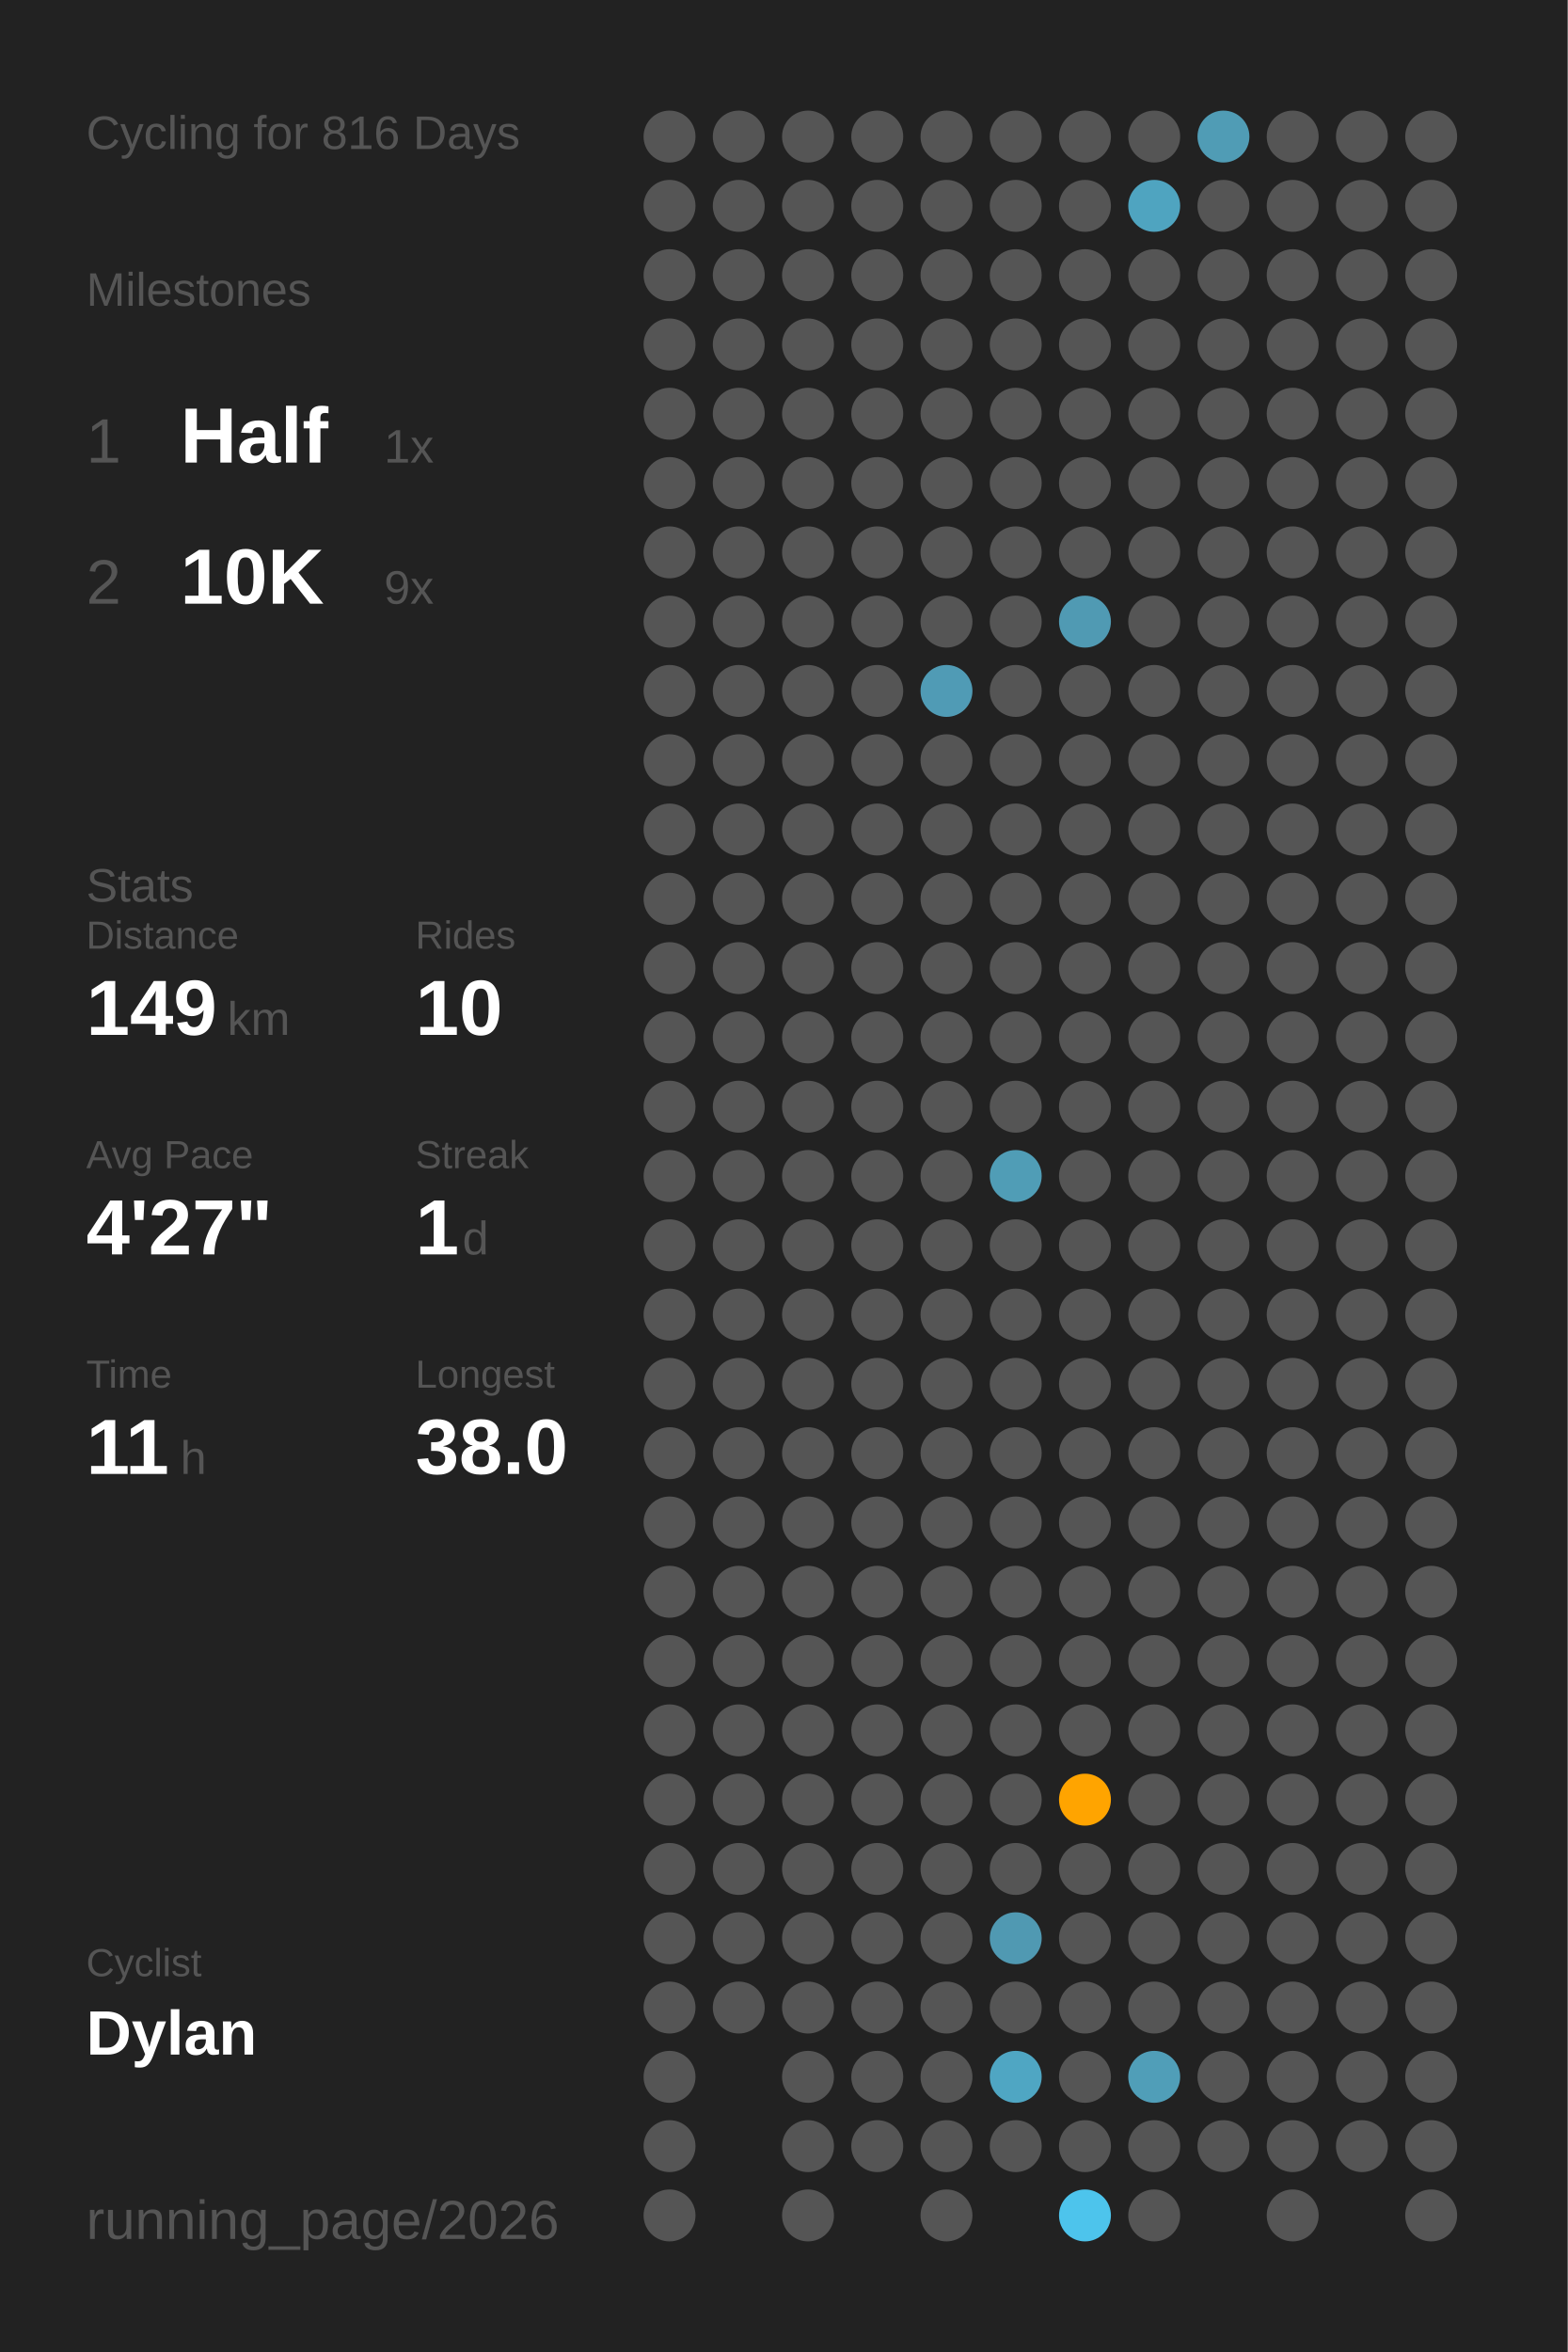
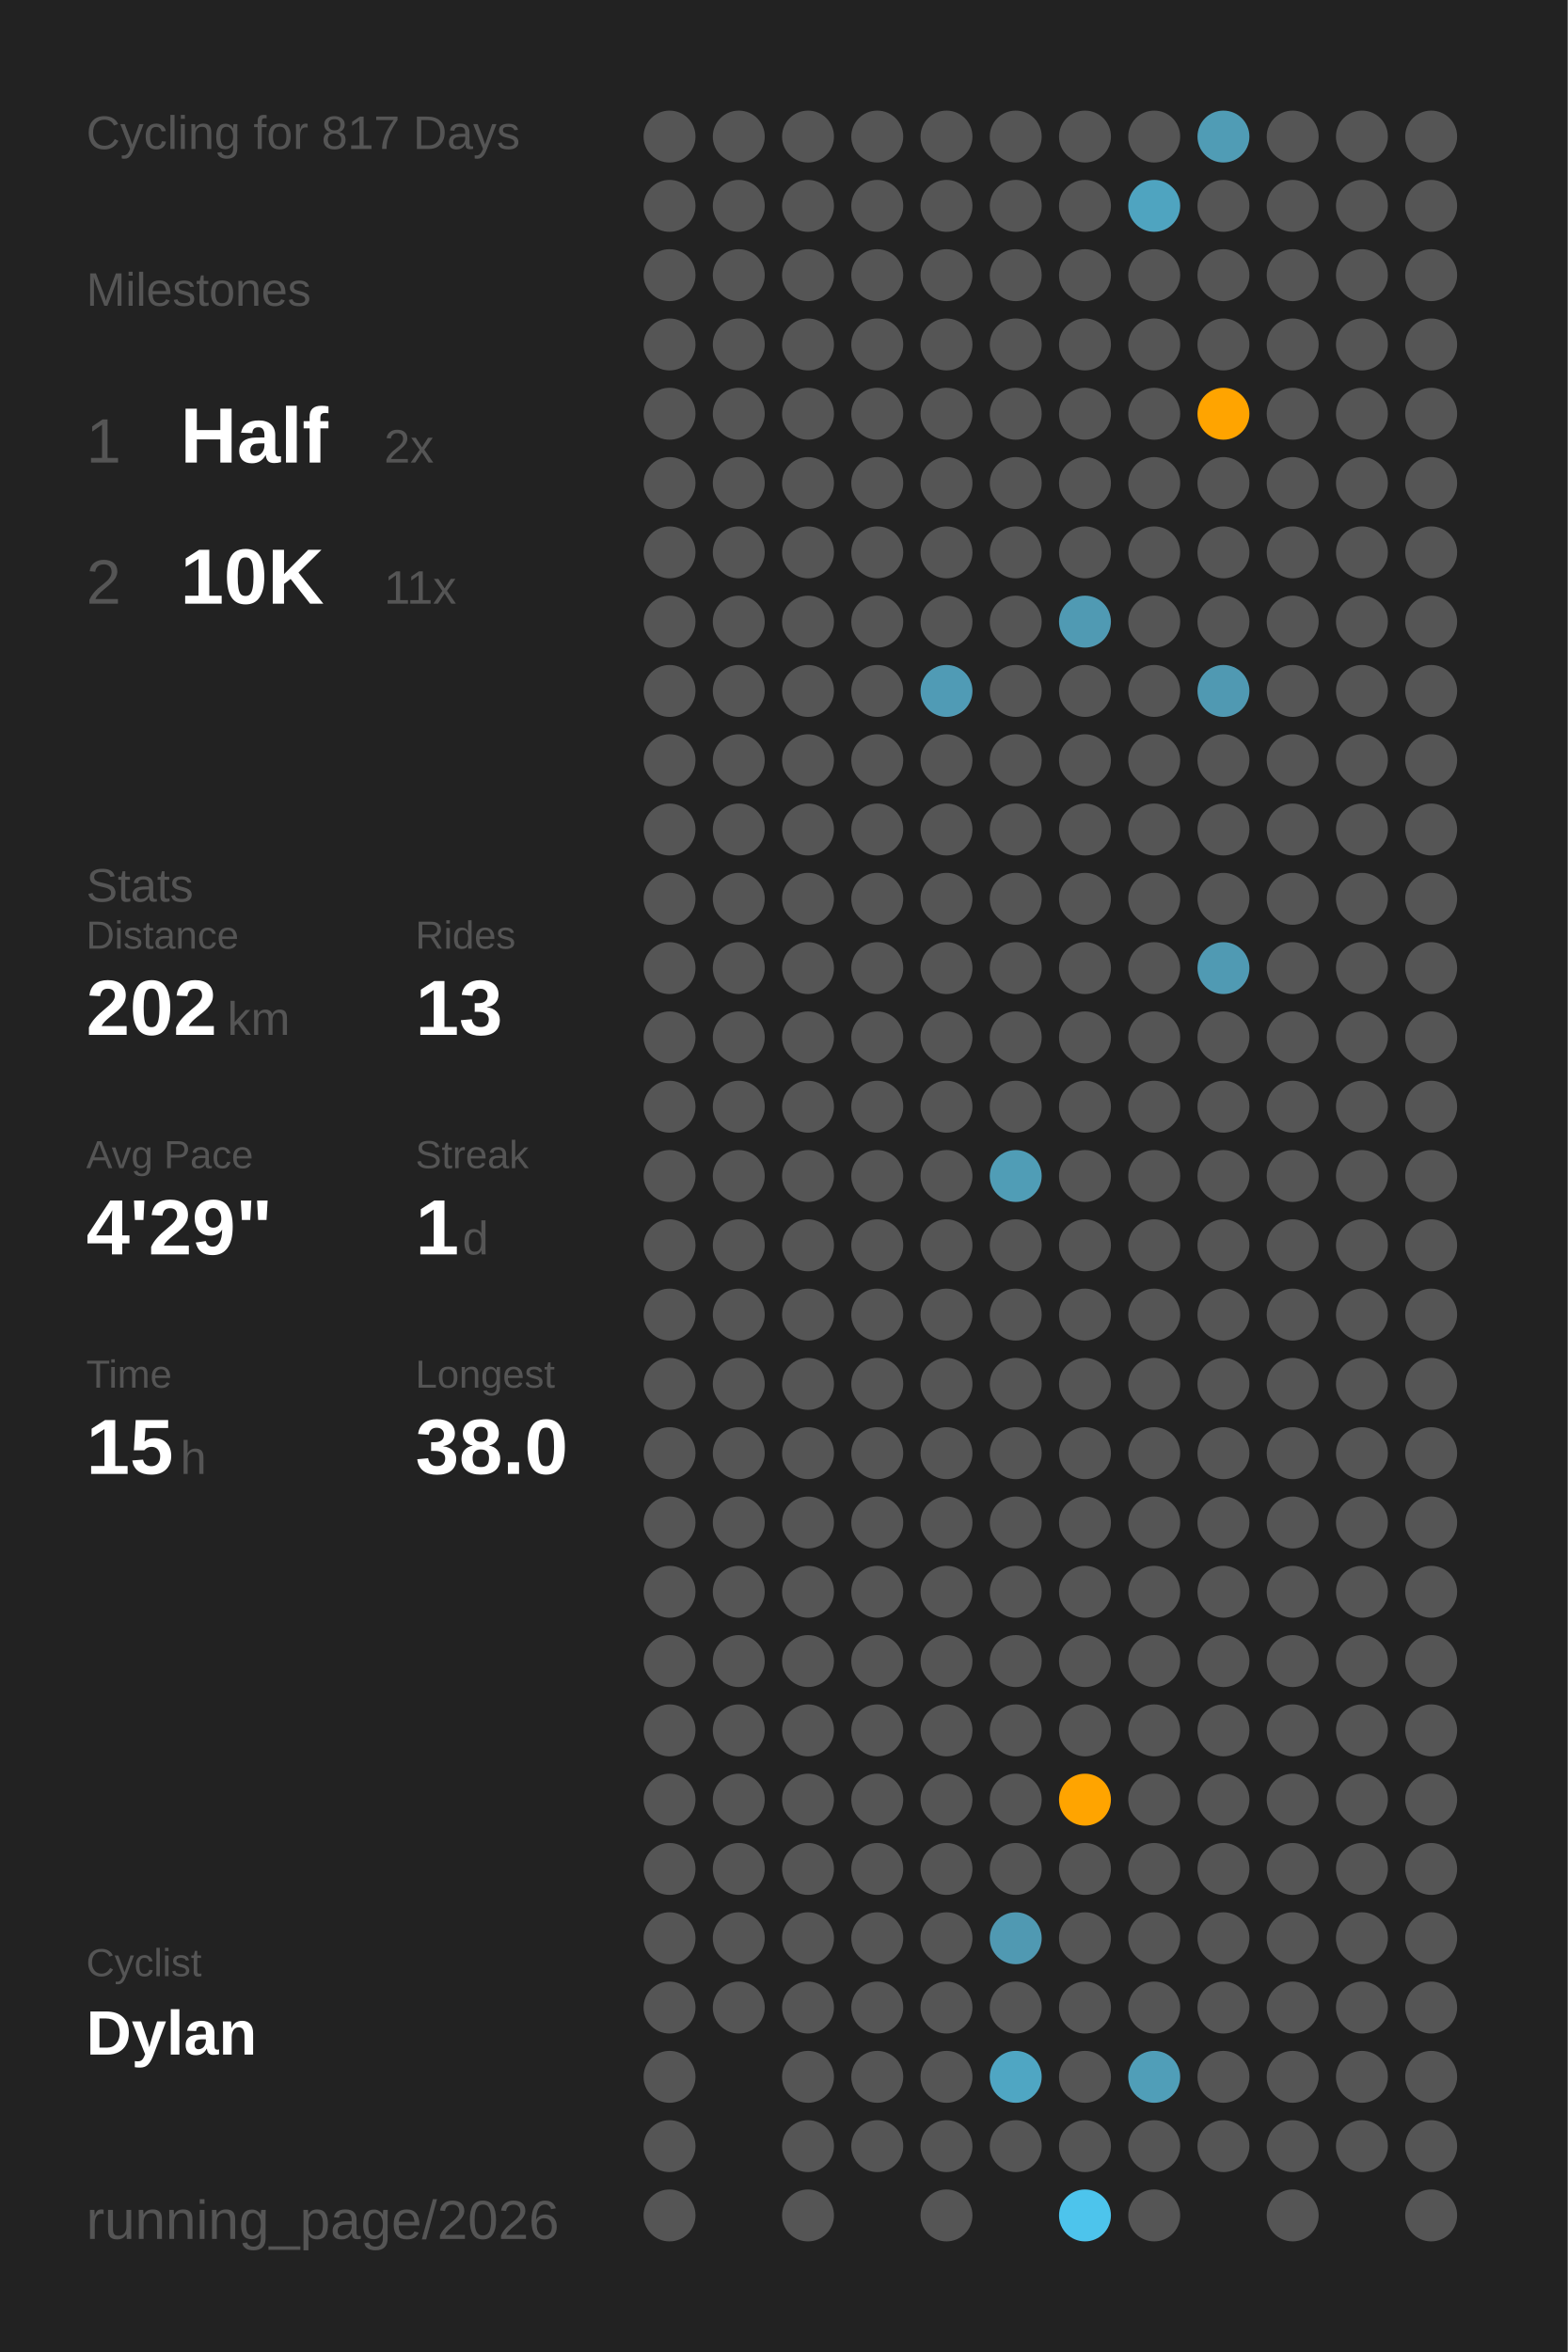
<svg xmlns="http://www.w3.org/2000/svg" baseProfile="full" class="activity-poster" data-activity-mode="cycling" data-poster-role="poster" data-poster-type="year_summary" height="300mm" version="1.1" viewBox="0,0,200,300" width="200mm">
  <defs />
  <rect class="poster-background" data-poster-role="background" fill="#222222" height="300" stroke="none" width="200" x="0" y="0" />
-   <text fill="#555555" style="font-size:6px; font-family:Arial;" x="11" y="19">Cycling for 816 Days</text>
+   <text fill="#555555" style="font-size:6px; font-family:Arial;" x="11" y="19">Cycling for 817 Days</text>
  <text fill="#555555" style="font-size:6px; font-family:Arial;" x="11" y="39">Milestones</text>
  <text fill="#555555" style="font-size:8px; font-family:Arial;" x="11" y="59">1</text>
  <text fill="#FFFFFF" style="font-size:10px; font-family:Arial; font-weight:bold;" x="23" y="59">Half</text>
-   <text fill="#555555" style="font-size:6px; font-family:Arial;" x="49" y="59">1x</text>
+   <text fill="#555555" style="font-size:6px; font-family:Arial;" x="49" y="59">2x</text>
  <text fill="#555555" style="font-size:8px; font-family:Arial;" x="11" y="77">2</text>
  <text fill="#FFFFFF" style="font-size:10px; font-family:Arial; font-weight:bold;" x="23" y="77">10K</text>
-   <text fill="#555555" style="font-size:6px; font-family:Arial;" x="49" y="77">9x</text>
+   <text fill="#555555" style="font-size:6px; font-family:Arial;" x="49" y="77">11x</text>
  <text fill="#555555" style="font-size:6px; font-family:Arial;" x="11" y="115">Stats</text>
  <text fill="#555555" style="font-size:5px; font-family:Arial;" x="11" y="121">Distance</text>
-   <text fill="#FFFFFF" style="font-size:10px; font-family:Arial; font-weight:bold;" x="11" y="132">149</text>
+   <text fill="#FFFFFF" style="font-size:10px; font-family:Arial; font-weight:bold;" x="11" y="132">202</text>
  <text fill="#555555" style="font-size:6px; font-family:Arial;" x="29" y="132">km</text>
  <text fill="#555555" style="font-size:5px; font-family:Arial;" x="53" y="121">Rides</text>
-   <text fill="#FFFFFF" style="font-size:10px; font-family:Arial; font-weight:bold;" x="53" y="132">10</text>
+   <text fill="#FFFFFF" style="font-size:10px; font-family:Arial; font-weight:bold;" x="53" y="132">13</text>
  <text fill="#555555" style="font-size:5px; font-family:Arial;" x="11" y="149">Avg Pace</text>
-   <text fill="#FFFFFF" style="font-size:10px; font-family:Arial; font-weight:bold;" x="11" y="160">4'27"</text>
+   <text fill="#FFFFFF" style="font-size:10px; font-family:Arial; font-weight:bold;" x="11" y="160">4'29"</text>
  <text fill="#555555" style="font-size:5px; font-family:Arial;" x="53" y="149">Streak</text>
  <text fill="#FFFFFF" style="font-size:10px; font-family:Arial; font-weight:bold;" x="53" y="160">1</text>
  <text fill="#555555" style="font-size:6px; font-family:Arial;" x="59" y="160">d</text>
  <text fill="#555555" style="font-size:5px; font-family:Arial;" x="11" y="177">Time</text>
-   <text fill="#FFFFFF" style="font-size:10px; font-family:Arial; font-weight:bold;" x="11" y="188">11</text>
+   <text fill="#FFFFFF" style="font-size:10px; font-family:Arial; font-weight:bold;" x="11" y="188">15</text>
  <text fill="#555555" style="font-size:6px; font-family:Arial;" x="23" y="188">h</text>
  <text fill="#555555" style="font-size:5px; font-family:Arial;" x="53" y="177">Longest</text>
  <text fill="#FFFFFF" style="font-size:10px; font-family:Arial; font-weight:bold;" x="53" y="188">38.0</text>
  <text fill="#555555" style="font-size:5px; font-family:Arial;" x="11" y="252.065">Cyclist</text>
  <text fill="#FFFFFF" style="font-size:8px; font-family:Arial; font-weight:bold;" x="11" y="262.065">Dylan</text>
  <text fill="#555555" style="font-size:7px; font-family:Arial;" x="11" y="285.581">running_page/2026</text>
  <circle cx="85.417" cy="17.419" fill="#555555" r="3.312" />
  <circle cx="85.417" cy="26.258" fill="#555555" r="3.312" />
  <circle cx="85.417" cy="35.097" fill="#555555" r="3.312" />
  <circle cx="85.417" cy="43.935" fill="#555555" r="3.312" />
  <circle cx="85.417" cy="52.774" fill="#555555" r="3.312" />
  <circle cx="85.417" cy="61.613" fill="#555555" r="3.312" />
  <circle cx="85.417" cy="70.452" fill="#555555" r="3.312" />
  <circle cx="85.417" cy="79.29" fill="#555555" r="3.312" />
  <circle cx="85.417" cy="88.129" fill="#555555" r="3.312" />
  <circle cx="85.417" cy="96.968" fill="#555555" r="3.312" />
  <circle cx="85.417" cy="105.806" fill="#555555" r="3.312" />
  <circle cx="85.417" cy="114.645" fill="#555555" r="3.312" />
  <circle cx="85.417" cy="123.484" fill="#555555" r="3.312" />
  <circle cx="85.417" cy="132.323" fill="#555555" r="3.312" />
  <circle cx="85.417" cy="141.161" fill="#555555" r="3.312" />
  <circle cx="85.417" cy="150" fill="#555555" r="3.312" />
  <circle cx="85.417" cy="158.839" fill="#555555" r="3.312" />
  <circle cx="85.417" cy="167.677" fill="#555555" r="3.312" />
  <circle cx="85.417" cy="176.516" fill="#555555" r="3.312" />
  <circle cx="85.417" cy="185.355" fill="#555555" r="3.312" />
  <circle cx="85.417" cy="194.194" fill="#555555" r="3.312" />
  <circle cx="85.417" cy="203.032" fill="#555555" r="3.312" />
  <circle cx="85.417" cy="211.871" fill="#555555" r="3.312" />
  <circle cx="85.417" cy="220.71" fill="#555555" r="3.312" />
  <circle cx="85.417" cy="229.548" fill="#555555" r="3.312" />
  <circle cx="85.417" cy="238.387" fill="#555555" r="3.312" />
  <circle cx="85.417" cy="247.226" fill="#555555" r="3.312" />
  <circle cx="85.417" cy="256.065" fill="#555555" r="3.312" />
  <circle cx="85.417" cy="264.903" fill="#555555" r="3.312" />
  <circle cx="85.417" cy="273.742" fill="#555555" r="3.312" />
  <circle cx="85.417" cy="282.581" fill="#555555" r="3.312" />
  <circle cx="94.25" cy="17.419" fill="#555555" r="3.312" />
  <circle cx="94.25" cy="26.258" fill="#555555" r="3.312" />
  <circle cx="94.25" cy="35.097" fill="#555555" r="3.312" />
  <circle cx="94.25" cy="43.935" fill="#555555" r="3.312" />
  <circle cx="94.25" cy="52.774" fill="#555555" r="3.312" />
  <circle cx="94.25" cy="61.613" fill="#555555" r="3.312" />
  <circle cx="94.25" cy="70.452" fill="#555555" r="3.312" />
  <circle cx="94.25" cy="79.29" fill="#555555" r="3.312" />
  <circle cx="94.25" cy="88.129" fill="#555555" r="3.312" />
  <circle cx="94.25" cy="96.968" fill="#555555" r="3.312" />
  <circle cx="94.25" cy="105.806" fill="#555555" r="3.312" />
  <circle cx="94.25" cy="114.645" fill="#555555" r="3.312" />
  <circle cx="94.25" cy="123.484" fill="#555555" r="3.312" />
  <circle cx="94.25" cy="132.323" fill="#555555" r="3.312" />
  <circle cx="94.25" cy="141.161" fill="#555555" r="3.312" />
  <circle cx="94.25" cy="150" fill="#555555" r="3.312" />
  <circle cx="94.25" cy="158.839" fill="#555555" r="3.312" />
  <circle cx="94.25" cy="167.677" fill="#555555" r="3.312" />
  <circle cx="94.25" cy="176.516" fill="#555555" r="3.312" />
  <circle cx="94.25" cy="185.355" fill="#555555" r="3.312" />
  <circle cx="94.25" cy="194.194" fill="#555555" r="3.312" />
  <circle cx="94.25" cy="203.032" fill="#555555" r="3.312" />
  <circle cx="94.25" cy="211.871" fill="#555555" r="3.312" />
  <circle cx="94.25" cy="220.71" fill="#555555" r="3.312" />
  <circle cx="94.25" cy="229.548" fill="#555555" r="3.312" />
  <circle cx="94.25" cy="238.387" fill="#555555" r="3.312" />
  <circle cx="94.25" cy="247.226" fill="#555555" r="3.312" />
  <circle cx="94.25" cy="256.065" fill="#555555" r="3.312" />
  <circle cx="103.083" cy="17.419" fill="#555555" r="3.312" />
  <circle cx="103.083" cy="26.258" fill="#555555" r="3.312" />
  <circle cx="103.083" cy="35.097" fill="#555555" r="3.312" />
  <circle cx="103.083" cy="43.935" fill="#555555" r="3.312" />
  <circle cx="103.083" cy="52.774" fill="#555555" r="3.312" />
  <circle cx="103.083" cy="61.613" fill="#555555" r="3.312" />
  <circle cx="103.083" cy="70.452" fill="#555555" r="3.312" />
  <circle cx="103.083" cy="79.29" fill="#555555" r="3.312" />
  <circle cx="103.083" cy="88.129" fill="#555555" r="3.312" />
  <circle cx="103.083" cy="96.968" fill="#555555" r="3.312" />
  <circle cx="103.083" cy="105.806" fill="#555555" r="3.312" />
  <circle cx="103.083" cy="114.645" fill="#555555" r="3.312" />
  <circle cx="103.083" cy="123.484" fill="#555555" r="3.312" />
  <circle cx="103.083" cy="132.323" fill="#555555" r="3.312" />
  <circle cx="103.083" cy="141.161" fill="#555555" r="3.312" />
  <circle cx="103.083" cy="150" fill="#555555" r="3.312" />
  <circle cx="103.083" cy="158.839" fill="#555555" r="3.312" />
  <circle cx="103.083" cy="167.677" fill="#555555" r="3.312" />
  <circle cx="103.083" cy="176.516" fill="#555555" r="3.312" />
  <circle cx="103.083" cy="185.355" fill="#555555" r="3.312" />
  <circle cx="103.083" cy="194.194" fill="#555555" r="3.312" />
  <circle cx="103.083" cy="203.032" fill="#555555" r="3.312" />
  <circle cx="103.083" cy="211.871" fill="#555555" r="3.312" />
  <circle cx="103.083" cy="220.71" fill="#555555" r="3.312" />
  <circle cx="103.083" cy="229.548" fill="#555555" r="3.312" />
  <circle cx="103.083" cy="238.387" fill="#555555" r="3.312" />
  <circle cx="103.083" cy="247.226" fill="#555555" r="3.312" />
  <circle cx="103.083" cy="256.065" fill="#555555" r="3.312" />
  <circle cx="103.083" cy="264.903" fill="#555555" r="3.312" />
  <circle cx="103.083" cy="273.742" fill="#555555" r="3.312" />
  <circle cx="103.083" cy="282.581" fill="#555555" r="3.312" />
  <circle cx="111.917" cy="17.419" fill="#555555" r="3.312" />
  <circle cx="111.917" cy="26.258" fill="#555555" r="3.312" />
  <circle cx="111.917" cy="35.097" fill="#555555" r="3.312" />
  <circle cx="111.917" cy="43.935" fill="#555555" r="3.312" />
  <circle cx="111.917" cy="52.774" fill="#555555" r="3.312" />
  <circle cx="111.917" cy="61.613" fill="#555555" r="3.312" />
  <circle cx="111.917" cy="70.452" fill="#555555" r="3.312" />
  <circle cx="111.917" cy="79.29" fill="#555555" r="3.312" />
  <circle cx="111.917" cy="88.129" fill="#555555" r="3.312" />
  <circle cx="111.917" cy="96.968" fill="#555555" r="3.312" />
  <circle cx="111.917" cy="105.806" fill="#555555" r="3.312" />
  <circle cx="111.917" cy="114.645" fill="#555555" r="3.312" />
  <circle cx="111.917" cy="123.484" fill="#555555" r="3.312" />
  <circle cx="111.917" cy="132.323" fill="#555555" r="3.312" />
  <circle cx="111.917" cy="141.161" fill="#555555" r="3.312" />
  <circle cx="111.917" cy="150" fill="#555555" r="3.312" />
  <circle cx="111.917" cy="158.839" fill="#555555" r="3.312" />
  <circle cx="111.917" cy="167.677" fill="#555555" r="3.312" />
  <circle cx="111.917" cy="176.516" fill="#555555" r="3.312" />
  <circle cx="111.917" cy="185.355" fill="#555555" r="3.312" />
  <circle cx="111.917" cy="194.194" fill="#555555" r="3.312" />
  <circle cx="111.917" cy="203.032" fill="#555555" r="3.312" />
  <circle cx="111.917" cy="211.871" fill="#555555" r="3.312" />
  <circle cx="111.917" cy="220.71" fill="#555555" r="3.312" />
  <circle cx="111.917" cy="229.548" fill="#555555" r="3.312" />
  <circle cx="111.917" cy="238.387" fill="#555555" r="3.312" />
  <circle cx="111.917" cy="247.226" fill="#555555" r="3.312" />
  <circle cx="111.917" cy="256.065" fill="#555555" r="3.312" />
  <circle cx="111.917" cy="264.903" fill="#555555" r="3.312" />
  <circle cx="111.917" cy="273.742" fill="#555555" r="3.312" />
  <circle cx="120.75" cy="17.419" fill="#555555" r="3.312" />
  <circle cx="120.75" cy="26.258" fill="#555555" r="3.312" />
  <circle cx="120.75" cy="35.097" fill="#555555" r="3.312" />
  <circle cx="120.75" cy="43.935" fill="#555555" r="3.312" />
  <circle cx="120.75" cy="52.774" fill="#555555" r="3.312" />
  <circle cx="120.75" cy="61.613" fill="#555555" r="3.312" />
  <circle cx="120.75" cy="70.452" fill="#555555" r="3.312" />
  <circle cx="120.75" cy="79.29" fill="#555555" r="3.312" />
  <circle cx="120.75" cy="88.129" fill="#509bb5" r="3.312" />
  <circle cx="120.75" cy="96.968" fill="#555555" r="3.312" />
  <circle cx="120.75" cy="105.806" fill="#555555" r="3.312" />
  <circle cx="120.75" cy="114.645" fill="#555555" r="3.312" />
  <circle cx="120.75" cy="123.484" fill="#555555" r="3.312" />
  <circle cx="120.75" cy="132.323" fill="#555555" r="3.312" />
  <circle cx="120.75" cy="141.161" fill="#555555" r="3.312" />
  <circle cx="120.75" cy="150" fill="#555555" r="3.312" />
  <circle cx="120.75" cy="158.839" fill="#555555" r="3.312" />
  <circle cx="120.75" cy="167.677" fill="#555555" r="3.312" />
  <circle cx="120.75" cy="176.516" fill="#555555" r="3.312" />
  <circle cx="120.75" cy="185.355" fill="#555555" r="3.312" />
  <circle cx="120.75" cy="194.194" fill="#555555" r="3.312" />
  <circle cx="120.75" cy="203.032" fill="#555555" r="3.312" />
  <circle cx="120.75" cy="211.871" fill="#555555" r="3.312" />
  <circle cx="120.75" cy="220.71" fill="#555555" r="3.312" />
  <circle cx="120.75" cy="229.548" fill="#555555" r="3.312" />
  <circle cx="120.75" cy="238.387" fill="#555555" r="3.312" />
  <circle cx="120.75" cy="247.226" fill="#555555" r="3.312" />
  <circle cx="120.75" cy="256.065" fill="#555555" r="3.312" />
  <circle cx="120.75" cy="264.903" fill="#555555" r="3.312" />
  <circle cx="120.75" cy="273.742" fill="#555555" r="3.312" />
  <circle cx="120.75" cy="282.581" fill="#555555" r="3.312" />
  <circle cx="129.583" cy="17.419" fill="#555555" r="3.312" />
  <circle cx="129.583" cy="26.258" fill="#555555" r="3.312" />
  <circle cx="129.583" cy="35.097" fill="#555555" r="3.312" />
  <circle cx="129.583" cy="43.935" fill="#555555" r="3.312" />
  <circle cx="129.583" cy="52.774" fill="#555555" r="3.312" />
  <circle cx="129.583" cy="61.613" fill="#555555" r="3.312" />
  <circle cx="129.583" cy="70.452" fill="#555555" r="3.312" />
  <circle cx="129.583" cy="79.29" fill="#555555" r="3.312" />
  <circle cx="129.583" cy="88.129" fill="#555555" r="3.312" />
  <circle cx="129.583" cy="96.968" fill="#555555" r="3.312" />
  <circle cx="129.583" cy="105.806" fill="#555555" r="3.312" />
  <circle cx="129.583" cy="114.645" fill="#555555" r="3.312" />
  <circle cx="129.583" cy="123.484" fill="#555555" r="3.312" />
  <circle cx="129.583" cy="132.323" fill="#555555" r="3.312" />
  <circle cx="129.583" cy="141.161" fill="#555555" r="3.312" />
  <circle cx="129.583" cy="150" fill="#509db6" r="3.312" />
  <circle cx="129.583" cy="158.839" fill="#555555" r="3.312" />
  <circle cx="129.583" cy="167.677" fill="#555555" r="3.312" />
  <circle cx="129.583" cy="176.516" fill="#555555" r="3.312" />
  <circle cx="129.583" cy="185.355" fill="#555555" r="3.312" />
  <circle cx="129.583" cy="194.194" fill="#555555" r="3.312" />
  <circle cx="129.583" cy="203.032" fill="#555555" r="3.312" />
  <circle cx="129.583" cy="211.871" fill="#555555" r="3.312" />
  <circle cx="129.583" cy="220.71" fill="#555555" r="3.312" />
  <circle cx="129.583" cy="229.548" fill="#555555" r="3.312" />
  <circle cx="129.583" cy="238.387" fill="#555555" r="3.312" />
  <circle cx="129.583" cy="247.226" fill="#5099b2" r="3.312" />
  <circle cx="129.583" cy="256.065" fill="#555555" r="3.312" />
  <circle cx="129.583" cy="264.903" fill="#4fa6c3" r="3.312" />
  <circle cx="129.583" cy="273.742" fill="#555555" r="3.312" />
  <circle cx="138.417" cy="17.419" fill="#555555" r="3.312" />
  <circle cx="138.417" cy="26.258" fill="#555555" r="3.312" />
  <circle cx="138.417" cy="35.097" fill="#555555" r="3.312" />
  <circle cx="138.417" cy="43.935" fill="#555555" r="3.312" />
  <circle cx="138.417" cy="52.774" fill="#555555" r="3.312" />
  <circle cx="138.417" cy="61.613" fill="#555555" r="3.312" />
  <circle cx="138.417" cy="70.452" fill="#555555" r="3.312" />
  <circle cx="138.417" cy="79.29" fill="#509ab3" r="3.312" />
  <circle cx="138.417" cy="88.129" fill="#555555" r="3.312" />
  <circle cx="138.417" cy="96.968" fill="#555555" r="3.312" />
  <circle cx="138.417" cy="105.806" fill="#555555" r="3.312" />
  <circle cx="138.417" cy="114.645" fill="#555555" r="3.312" />
  <circle cx="138.417" cy="123.484" fill="#555555" r="3.312" />
  <circle cx="138.417" cy="132.323" fill="#555555" r="3.312" />
  <circle cx="138.417" cy="141.161" fill="#555555" r="3.312" />
  <circle cx="138.417" cy="150" fill="#555555" r="3.312" />
  <circle cx="138.417" cy="158.839" fill="#555555" r="3.312" />
  <circle cx="138.417" cy="167.677" fill="#555555" r="3.312" />
  <circle cx="138.417" cy="176.516" fill="#555555" r="3.312" />
  <circle cx="138.417" cy="185.355" fill="#555555" r="3.312" />
  <circle cx="138.417" cy="194.194" fill="#555555" r="3.312" />
  <circle cx="138.417" cy="203.032" fill="#555555" r="3.312" />
  <circle cx="138.417" cy="211.871" fill="#555555" r="3.312" />
  <circle cx="138.417" cy="220.71" fill="#555555" r="3.312" />
  <circle cx="138.417" cy="229.548" fill="#ffa400" r="3.312" />
  <circle cx="138.417" cy="238.387" fill="#555555" r="3.312" />
  <circle cx="138.417" cy="247.226" fill="#555555" r="3.312" />
  <circle cx="138.417" cy="256.065" fill="#555555" r="3.312" />
  <circle cx="138.417" cy="264.903" fill="#555555" r="3.312" />
  <circle cx="138.417" cy="273.742" fill="#555555" r="3.312" />
  <circle cx="138.417" cy="282.581" fill="#4dc4ec" r="3.312" />
  <circle cx="147.25" cy="17.419" fill="#555555" r="3.312" />
  <circle cx="147.25" cy="26.258" fill="#4fa4c0" r="3.312" />
  <circle cx="147.25" cy="35.097" fill="#555555" r="3.312" />
  <circle cx="147.25" cy="43.935" fill="#555555" r="3.312" />
  <circle cx="147.25" cy="52.774" fill="#555555" r="3.312" />
  <circle cx="147.25" cy="61.613" fill="#555555" r="3.312" />
  <circle cx="147.25" cy="70.452" fill="#555555" r="3.312" />
  <circle cx="147.25" cy="79.29" fill="#555555" r="3.312" />
  <circle cx="147.25" cy="88.129" fill="#555555" r="3.312" />
  <circle cx="147.25" cy="96.968" fill="#555555" r="3.312" />
  <circle cx="147.25" cy="105.806" fill="#555555" r="3.312" />
  <circle cx="147.25" cy="114.645" fill="#555555" r="3.312" />
  <circle cx="147.25" cy="123.484" fill="#555555" r="3.312" />
  <circle cx="147.25" cy="132.323" fill="#555555" r="3.312" />
  <circle cx="147.25" cy="141.161" fill="#555555" r="3.312" />
  <circle cx="147.25" cy="150" fill="#555555" r="3.312" />
  <circle cx="147.25" cy="158.839" fill="#555555" r="3.312" />
  <circle cx="147.25" cy="167.677" fill="#555555" r="3.312" />
  <circle cx="147.25" cy="176.516" fill="#555555" r="3.312" />
  <circle cx="147.25" cy="185.355" fill="#555555" r="3.312" />
  <circle cx="147.25" cy="194.194" fill="#555555" r="3.312" />
  <circle cx="147.25" cy="203.032" fill="#555555" r="3.312" />
  <circle cx="147.25" cy="211.871" fill="#555555" r="3.312" />
  <circle cx="147.25" cy="220.71" fill="#555555" r="3.312" />
  <circle cx="147.25" cy="229.548" fill="#555555" r="3.312" />
  <circle cx="147.25" cy="238.387" fill="#555555" r="3.312" />
  <circle cx="147.25" cy="247.226" fill="#555555" r="3.312" />
  <circle cx="147.25" cy="256.065" fill="#555555" r="3.312" />
  <circle cx="147.25" cy="264.903" fill="#509eb8" r="3.312" />
  <circle cx="147.25" cy="273.742" fill="#555555" r="3.312" />
  <circle cx="147.25" cy="282.581" fill="#555555" r="3.312" />
  <circle cx="156.083" cy="17.419" fill="#509cb5" r="3.312" />
  <circle cx="156.083" cy="26.258" fill="#555555" r="3.312" />
  <circle cx="156.083" cy="35.097" fill="#555555" r="3.312" />
  <circle cx="156.083" cy="43.935" fill="#555555" r="3.312" />
-   <circle cx="156.083" cy="52.774" fill="#555555" r="3.312" />
+   <circle cx="156.083" cy="52.774" fill="#ffa400" r="3.312" />
  <circle cx="156.083" cy="61.613" fill="#555555" r="3.312" />
  <circle cx="156.083" cy="70.452" fill="#555555" r="3.312" />
  <circle cx="156.083" cy="79.29" fill="#555555" r="3.312" />
-   <circle cx="156.083" cy="88.129" fill="#555555" r="3.312" />
+   <circle cx="156.083" cy="88.129" fill="#5099b2" r="3.312" />
  <circle cx="156.083" cy="96.968" fill="#555555" r="3.312" />
  <circle cx="156.083" cy="105.806" fill="#555555" r="3.312" />
  <circle cx="156.083" cy="114.645" fill="#555555" r="3.312" />
-   <circle cx="156.083" cy="123.484" fill="#555555" r="3.312" />
+   <circle cx="156.083" cy="123.484" fill="#509ab3" r="3.312" />
  <circle cx="156.083" cy="132.323" fill="#555555" r="3.312" />
  <circle cx="156.083" cy="141.161" fill="#555555" r="3.312" />
  <circle cx="156.083" cy="150" fill="#555555" r="3.312" />
  <circle cx="156.083" cy="158.839" fill="#555555" r="3.312" />
  <circle cx="156.083" cy="167.677" fill="#555555" r="3.312" />
  <circle cx="156.083" cy="176.516" fill="#555555" r="3.312" />
  <circle cx="156.083" cy="185.355" fill="#555555" r="3.312" />
  <circle cx="156.083" cy="194.194" fill="#555555" r="3.312" />
  <circle cx="156.083" cy="203.032" fill="#555555" r="3.312" />
  <circle cx="156.083" cy="211.871" fill="#555555" r="3.312" />
  <circle cx="156.083" cy="220.71" fill="#555555" r="3.312" />
  <circle cx="156.083" cy="229.548" fill="#555555" r="3.312" />
  <circle cx="156.083" cy="238.387" fill="#555555" r="3.312" />
  <circle cx="156.083" cy="247.226" fill="#555555" r="3.312" />
  <circle cx="156.083" cy="256.065" fill="#555555" r="3.312" />
  <circle cx="156.083" cy="264.903" fill="#555555" r="3.312" />
  <circle cx="156.083" cy="273.742" fill="#555555" r="3.312" />
  <circle cx="164.917" cy="17.419" fill="#555555" r="3.312" />
  <circle cx="164.917" cy="26.258" fill="#555555" r="3.312" />
  <circle cx="164.917" cy="35.097" fill="#555555" r="3.312" />
  <circle cx="164.917" cy="43.935" fill="#555555" r="3.312" />
  <circle cx="164.917" cy="52.774" fill="#555555" r="3.312" />
  <circle cx="164.917" cy="61.613" fill="#555555" r="3.312" />
  <circle cx="164.917" cy="70.452" fill="#555555" r="3.312" />
  <circle cx="164.917" cy="79.29" fill="#555555" r="3.312" />
  <circle cx="164.917" cy="88.129" fill="#555555" r="3.312" />
  <circle cx="164.917" cy="96.968" fill="#555555" r="3.312" />
  <circle cx="164.917" cy="105.806" fill="#555555" r="3.312" />
  <circle cx="164.917" cy="114.645" fill="#555555" r="3.312" />
  <circle cx="164.917" cy="123.484" fill="#555555" r="3.312" />
  <circle cx="164.917" cy="132.323" fill="#555555" r="3.312" />
  <circle cx="164.917" cy="141.161" fill="#555555" r="3.312" />
  <circle cx="164.917" cy="150" fill="#555555" r="3.312" />
  <circle cx="164.917" cy="158.839" fill="#555555" r="3.312" />
  <circle cx="164.917" cy="167.677" fill="#555555" r="3.312" />
  <circle cx="164.917" cy="176.516" fill="#555555" r="3.312" />
  <circle cx="164.917" cy="185.355" fill="#555555" r="3.312" />
  <circle cx="164.917" cy="194.194" fill="#555555" r="3.312" />
  <circle cx="164.917" cy="203.032" fill="#555555" r="3.312" />
  <circle cx="164.917" cy="211.871" fill="#555555" r="3.312" />
  <circle cx="164.917" cy="220.71" fill="#555555" r="3.312" />
  <circle cx="164.917" cy="229.548" fill="#555555" r="3.312" />
  <circle cx="164.917" cy="238.387" fill="#555555" r="3.312" />
  <circle cx="164.917" cy="247.226" fill="#555555" r="3.312" />
  <circle cx="164.917" cy="256.065" fill="#555555" r="3.312" />
  <circle cx="164.917" cy="264.903" fill="#555555" r="3.312" />
  <circle cx="164.917" cy="273.742" fill="#555555" r="3.312" />
  <circle cx="164.917" cy="282.581" fill="#555555" r="3.312" />
  <circle cx="173.75" cy="17.419" fill="#555555" r="3.312" />
  <circle cx="173.75" cy="26.258" fill="#555555" r="3.312" />
  <circle cx="173.75" cy="35.097" fill="#555555" r="3.312" />
  <circle cx="173.75" cy="43.935" fill="#555555" r="3.312" />
  <circle cx="173.75" cy="52.774" fill="#555555" r="3.312" />
  <circle cx="173.75" cy="61.613" fill="#555555" r="3.312" />
  <circle cx="173.75" cy="70.452" fill="#555555" r="3.312" />
  <circle cx="173.75" cy="79.29" fill="#555555" r="3.312" />
  <circle cx="173.75" cy="88.129" fill="#555555" r="3.312" />
  <circle cx="173.75" cy="96.968" fill="#555555" r="3.312" />
  <circle cx="173.75" cy="105.806" fill="#555555" r="3.312" />
  <circle cx="173.75" cy="114.645" fill="#555555" r="3.312" />
  <circle cx="173.75" cy="123.484" fill="#555555" r="3.312" />
  <circle cx="173.75" cy="132.323" fill="#555555" r="3.312" />
  <circle cx="173.75" cy="141.161" fill="#555555" r="3.312" />
  <circle cx="173.75" cy="150" fill="#555555" r="3.312" />
  <circle cx="173.75" cy="158.839" fill="#555555" r="3.312" />
  <circle cx="173.75" cy="167.677" fill="#555555" r="3.312" />
  <circle cx="173.75" cy="176.516" fill="#555555" r="3.312" />
  <circle cx="173.75" cy="185.355" fill="#555555" r="3.312" />
  <circle cx="173.75" cy="194.194" fill="#555555" r="3.312" />
  <circle cx="173.75" cy="203.032" fill="#555555" r="3.312" />
  <circle cx="173.75" cy="211.871" fill="#555555" r="3.312" />
  <circle cx="173.75" cy="220.71" fill="#555555" r="3.312" />
  <circle cx="173.75" cy="229.548" fill="#555555" r="3.312" />
  <circle cx="173.75" cy="238.387" fill="#555555" r="3.312" />
  <circle cx="173.75" cy="247.226" fill="#555555" r="3.312" />
  <circle cx="173.75" cy="256.065" fill="#555555" r="3.312" />
  <circle cx="173.75" cy="264.903" fill="#555555" r="3.312" />
  <circle cx="173.75" cy="273.742" fill="#555555" r="3.312" />
  <circle cx="182.583" cy="17.419" fill="#555555" r="3.312" />
  <circle cx="182.583" cy="26.258" fill="#555555" r="3.312" />
  <circle cx="182.583" cy="35.097" fill="#555555" r="3.312" />
  <circle cx="182.583" cy="43.935" fill="#555555" r="3.312" />
  <circle cx="182.583" cy="52.774" fill="#555555" r="3.312" />
  <circle cx="182.583" cy="61.613" fill="#555555" r="3.312" />
  <circle cx="182.583" cy="70.452" fill="#555555" r="3.312" />
  <circle cx="182.583" cy="79.29" fill="#555555" r="3.312" />
  <circle cx="182.583" cy="88.129" fill="#555555" r="3.312" />
  <circle cx="182.583" cy="96.968" fill="#555555" r="3.312" />
  <circle cx="182.583" cy="105.806" fill="#555555" r="3.312" />
  <circle cx="182.583" cy="114.645" fill="#555555" r="3.312" />
  <circle cx="182.583" cy="123.484" fill="#555555" r="3.312" />
  <circle cx="182.583" cy="132.323" fill="#555555" r="3.312" />
  <circle cx="182.583" cy="141.161" fill="#555555" r="3.312" />
  <circle cx="182.583" cy="150" fill="#555555" r="3.312" />
  <circle cx="182.583" cy="158.839" fill="#555555" r="3.312" />
  <circle cx="182.583" cy="167.677" fill="#555555" r="3.312" />
  <circle cx="182.583" cy="176.516" fill="#555555" r="3.312" />
  <circle cx="182.583" cy="185.355" fill="#555555" r="3.312" />
  <circle cx="182.583" cy="194.194" fill="#555555" r="3.312" />
  <circle cx="182.583" cy="203.032" fill="#555555" r="3.312" />
  <circle cx="182.583" cy="211.871" fill="#555555" r="3.312" />
  <circle cx="182.583" cy="220.71" fill="#555555" r="3.312" />
  <circle cx="182.583" cy="229.548" fill="#555555" r="3.312" />
  <circle cx="182.583" cy="238.387" fill="#555555" r="3.312" />
  <circle cx="182.583" cy="247.226" fill="#555555" r="3.312" />
  <circle cx="182.583" cy="256.065" fill="#555555" r="3.312" />
  <circle cx="182.583" cy="264.903" fill="#555555" r="3.312" />
  <circle cx="182.583" cy="273.742" fill="#555555" r="3.312" />
  <circle cx="182.583" cy="282.581" fill="#555555" r="3.312" />
</svg>
